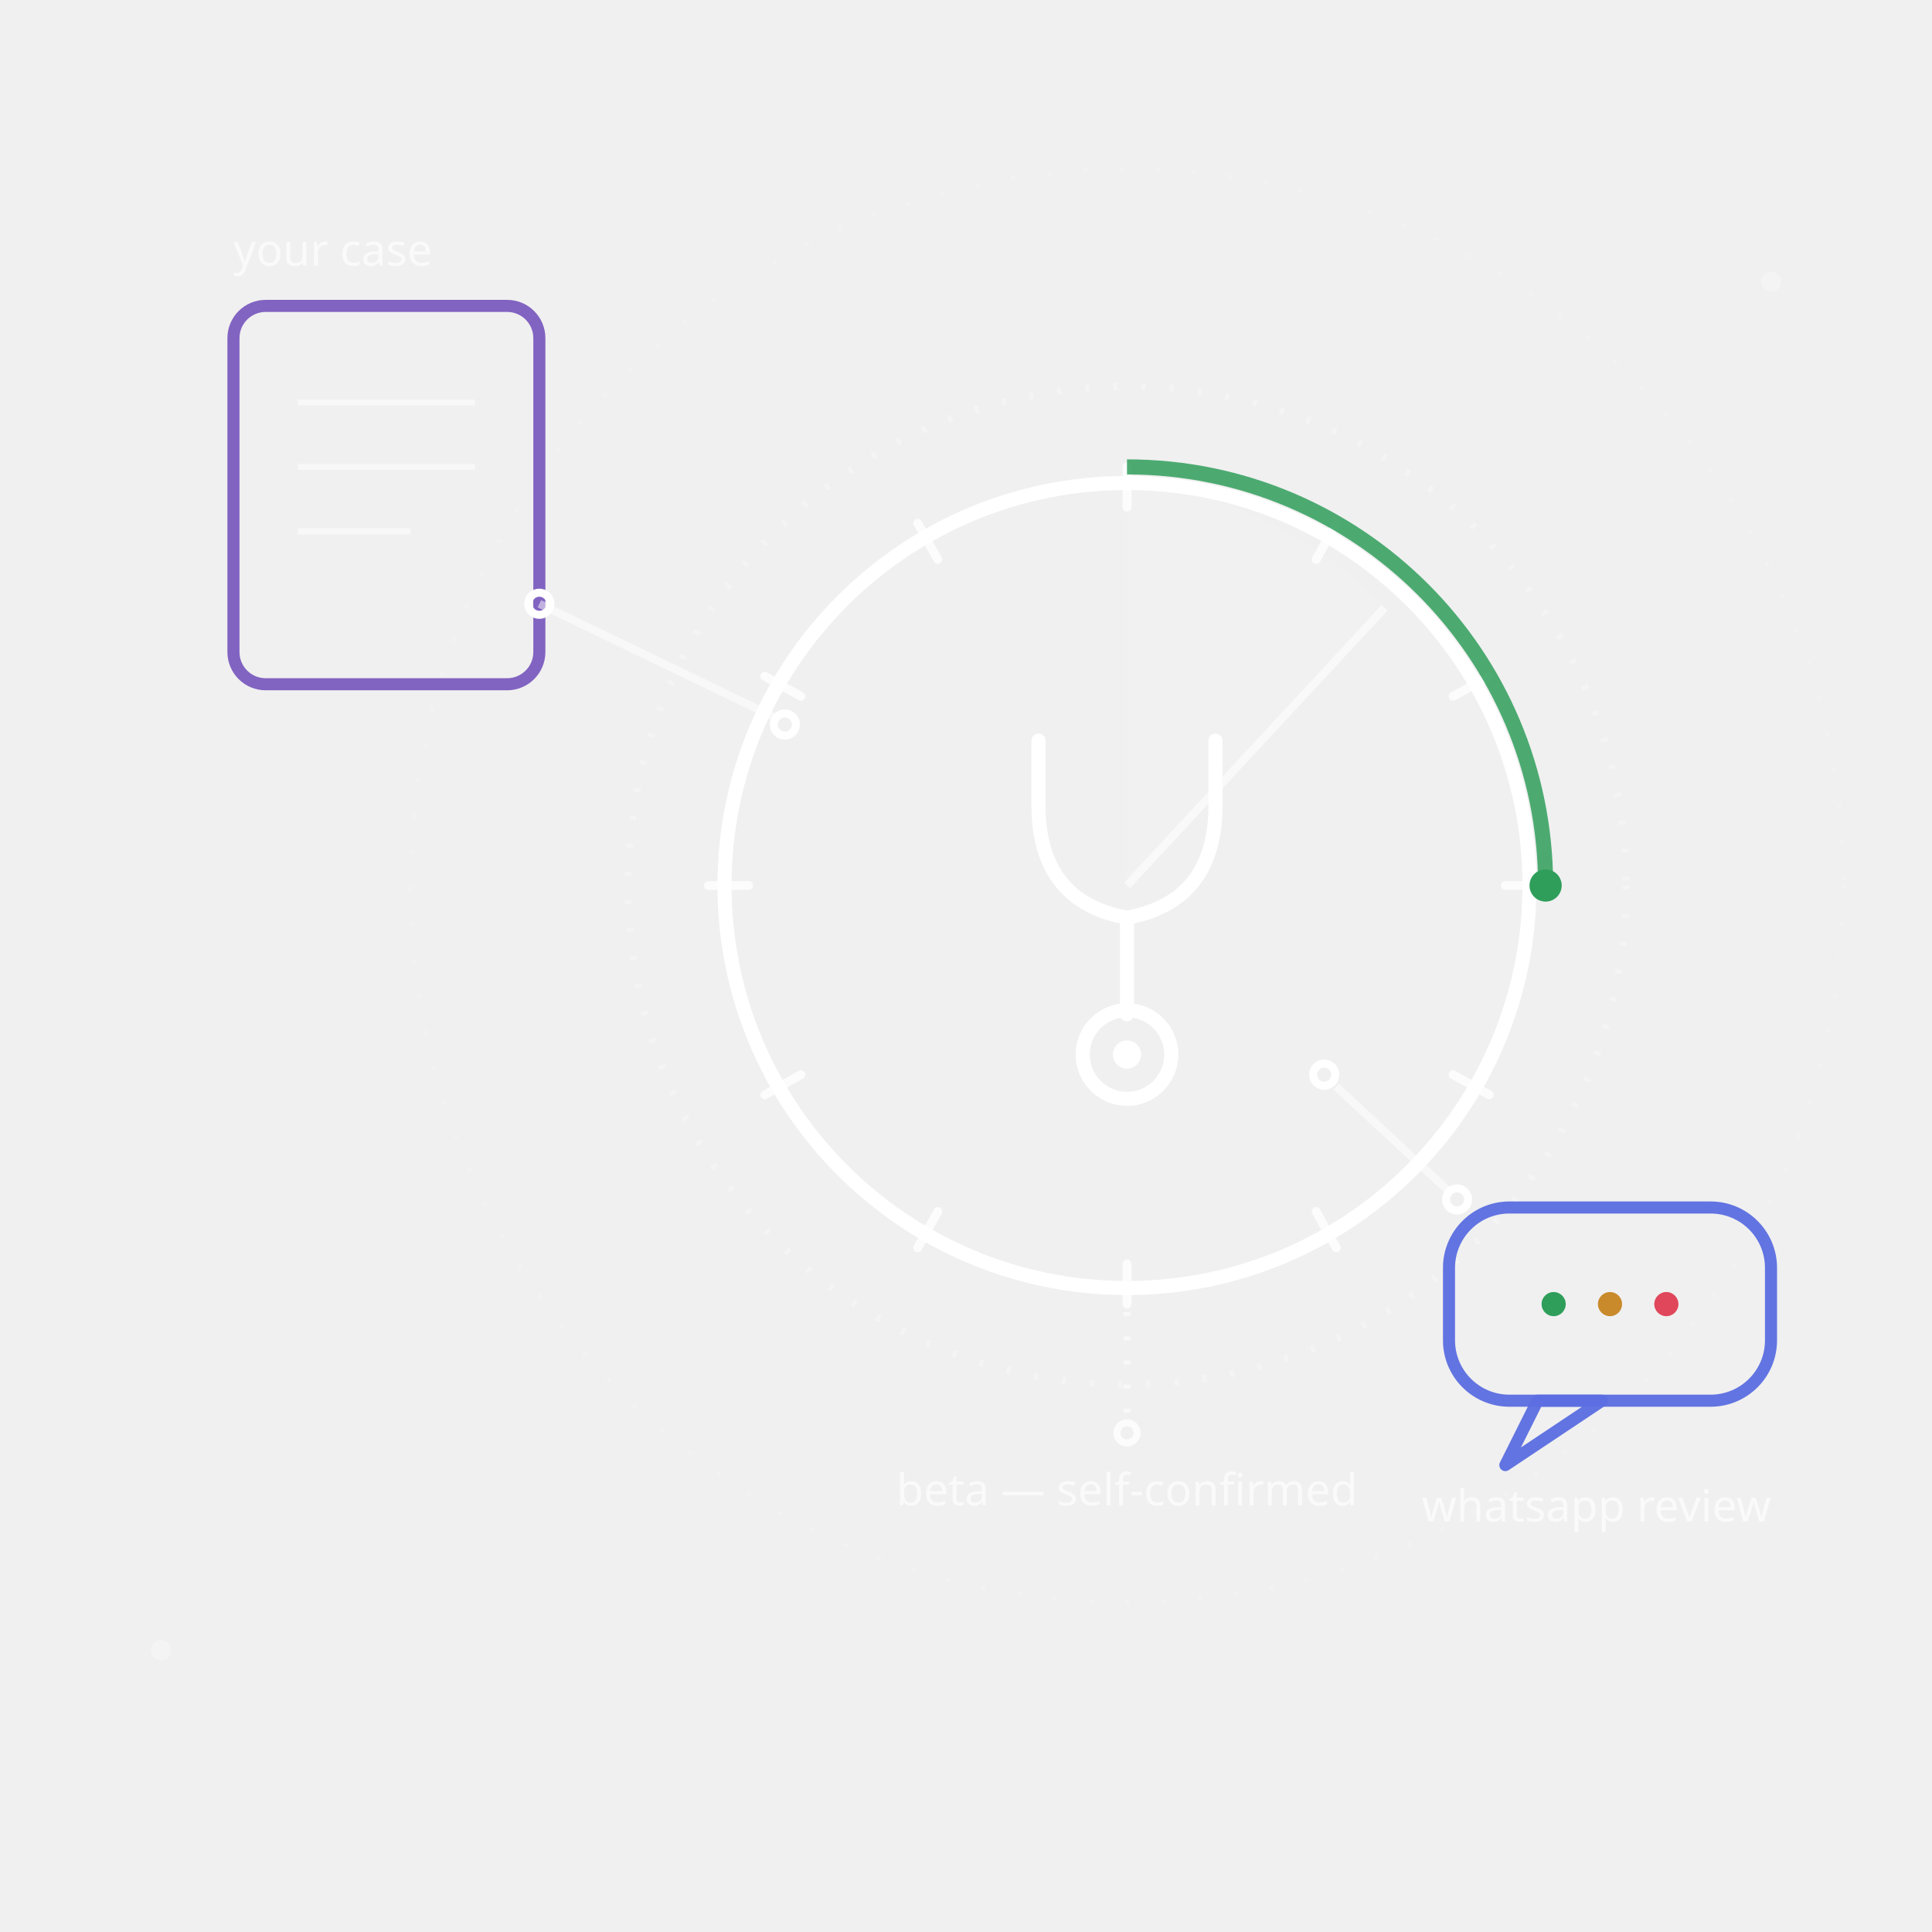
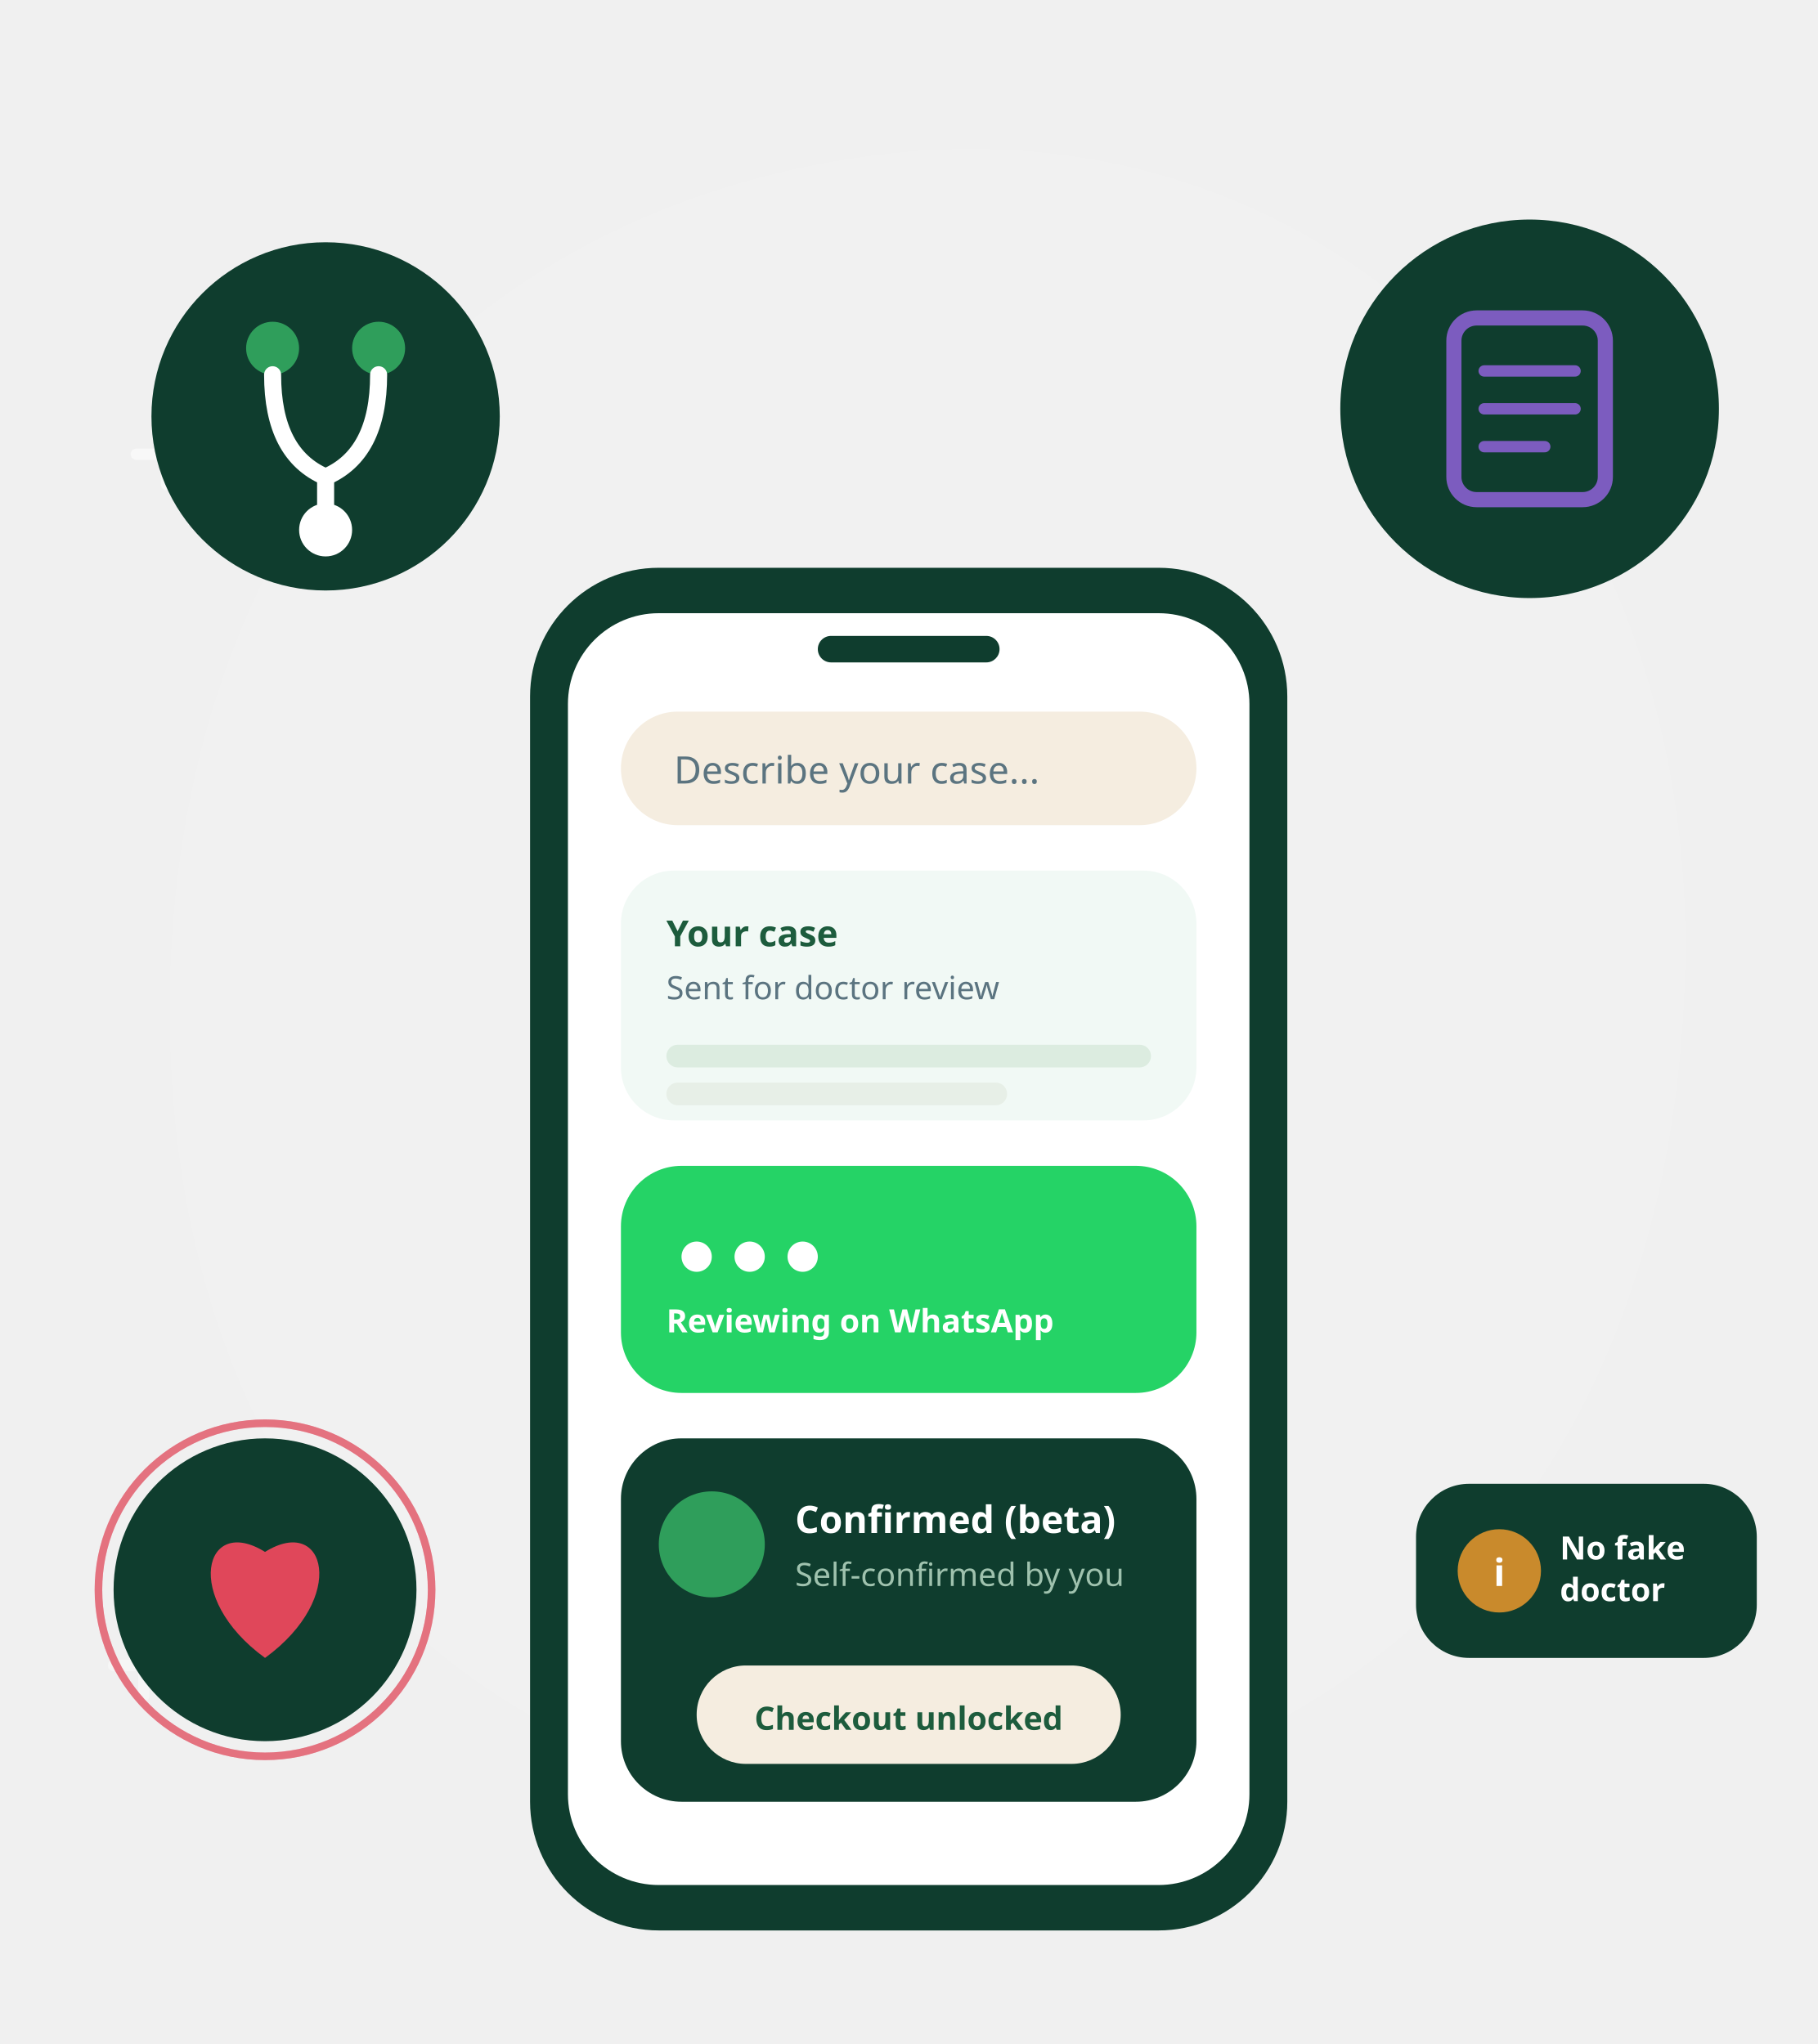
- <svg xmlns="http://www.w3.org/2000/svg" viewBox="0 0 480 480" version="1.1" id="svg-consult-hero">
-   <defs id="defs99" />
+ <svg xmlns="http://www.w3.org/2000/svg" viewBox="0 0 480 540" id="svg-consult-hero">
  <style>
-     @keyframes typingDot { 0%, 60%, 100% { opacity: 0.35; transform: translateY(0); } 30% { opacity: 1; transform: translateY(-2px); } }
-     .typing-dot { animation: typingDot 1.4s ease-in-out infinite; transform-origin: center; }
-     @keyframes radarSweep { from { transform: rotate(0deg); } to { transform: rotate(360deg); } }
-     .radar-sweep { animation: radarSweep 4s linear infinite; transform-origin: 280px 220px; }
-   </style>
-   <circle cx="280" cy="220" r="178" fill="none" stroke="#ffffff" stroke-width="1" stroke-dasharray="1 8" opacity="0.14" id="circle2" />
-   <circle cx="280" cy="220" r="124" fill="none" stroke="#ffffff" stroke-width="1.75" stroke-dasharray="1 6" opacity="0.28" id="circle4" />
-   <g class="radar-sweep">
-     <path d="M280,220 L280,120 A100,100 0 0 1 344,151 Z" fill="#ffffff" opacity="0.1" />
-     <line x1="280" y1="220" x2="344" y2="151" stroke="#ffffff" stroke-width="2" opacity="0.6" />
+ .float{animation:bob 5s ease-in-out infinite}
+ .float.d1{animation-delay:-1.2s}.float.d2{animation-delay:-2.4s}.float.d3{animation-delay:-3.6s}
+ @keyframes bob{0%,100%{transform:translateY(0)}50%{transform:translateY(-8px)}}
+ .pulse{transform-box:fill-box;transform-origin:center;animation:pulse 1.8s ease-in-out infinite}
+ @keyframes pulse{0%,100%{transform:scale(1)}50%{transform:scale(1.1)}}
+ .tick{stroke-dasharray:26;stroke-dashoffset:26;animation:tick 3s ease-in-out infinite}
+ @keyframes tick{0%,10%{stroke-dashoffset:26}30%,90%{stroke-dashoffset:0}100%{stroke-dashoffset:26}}
+ .typing{animation:typedot 1.4s ease-in-out infinite}
+ .typing.t2{animation-delay:.2s}.typing.t3{animation-delay:.4s}
+ @keyframes typedot{0%,60%,100%{opacity:.35;transform:translateY(0)}30%{opacity:1;transform:translateY(-3px)}}
+ .ring{transform-box:fill-box;transform-origin:center;animation:ring 2.4s ease-out infinite}
+ .ring.r2{animation-delay:-1.2s}
+ @keyframes ring{0%{transform:scale(1);opacity:.7}100%{transform:scale(1.8);opacity:0}}
+ .twinkle{transform-box:fill-box;transform-origin:center;animation:tw 2.8s ease-in-out infinite}
+ @keyframes tw{0%,100%{opacity:.25;transform:scale(.8)}50%{opacity:1;transform:scale(1.1)}}
+ .t{font-family:sans-serif}
+ @media (prefers-reduced-motion:reduce){*{animation:none!important}.tick{stroke-dashoffset:0}}
+ </style>
+   <path d="M240 40 C 360 30 450 130 445 260 C 440 400 350 480 235 478 C 120 476 40 390 45 255 C 50 130 130 50 240 40 Z" fill="#ffffff" opacity="0.05" />
+   <g stroke-linecap="round" fill="none">
+     <g class="twinkle" stroke="#ffffff" stroke-width="3" opacity="0.5">
+       <path d="M36 120 H52 M44 112 V128" />
+     </g>
+     <g class="twinkle" stroke="#7C5CBF" stroke-width="3" style="animation-delay:-1s">
+       <path d="M420 90 H436 M428 82 V98" />
+     </g>
+     <g class="twinkle" stroke="#ffffff" stroke-width="3" opacity="0.4" style="animation-delay:-2s">
+       <path d="M30 440 H46 M38 432 V448" />
+     </g>
  </g>
-   <circle cx="280" cy="220" r="100" fill="none" stroke="#ffffff" stroke-width="3.5" id="circle6" />
-   <g stroke="#ffffff" stroke-width="2.2" stroke-linecap="round" opacity="0.8" id="g32">
-     <line x1="374" y1="220" x2="384" y2="220" id="line8" />
-     <line x1="361" y1="267" x2="370" y2="272" id="line10" />
-     <line x1="327" y1="301" x2="332" y2="310" id="line12" />
-     <line x1="280" y1="314" x2="280" y2="324" id="line14" />
-     <line x1="233" y1="301" x2="228" y2="310" id="line16" />
-     <line x1="199" y1="267" x2="190" y2="272" id="line18" />
-     <line x1="186" y1="220" x2="176" y2="220" id="line20" />
-     <line x1="199" y1="173" x2="190" y2="168" id="line22" />
-     <line x1="233" y1="139" x2="228" y2="130" id="line24" />
-     <line x1="280" y1="126" x2="280" y2="116" id="line26" />
-     <line x1="327" y1="139" x2="332" y2="130" id="line28" />
-     <line x1="361" y1="173" x2="370" y2="168" id="line30" />
+   <g class="float d1">
+     <circle cx="86" cy="110" r="46" fill="#0F3D2E" />
+     <g class="pulse">
+       <circle cx="72" cy="92" r="7" fill="#2F9E5B" />
+       <circle cx="100" cy="92" r="7" fill="#2F9E5B" />
+       <path d="M72,99 Q72,120 86,126 Q100,120 100,99" fill="none" stroke="#ffffff" stroke-width="4.5" stroke-linecap="round" />
+       <line x1="86" y1="126" x2="86" y2="136" stroke="#ffffff" stroke-width="4.5" stroke-linecap="round" />
+       <circle cx="86" cy="140" r="7" fill="#ffffff" />
+     </g>
  </g>
-   <path d="M280,116 A104,104 0 0 1 384,220" fill="none" stroke="#2F9E5B" stroke-width="3.75" opacity="0.85" id="path34" />
-   <circle cx="384" cy="220" r="4" fill="#2F9E5B" id="circle36" />
-   <g stroke="#ffffff" stroke-width="3.5" stroke-linecap="round" fill="none" id="g46">
-     <line x1="258" y1="184" x2="258" y2="200" id="line38" />
-     <line x1="302" y1="184" x2="302" y2="200" id="line40" />
-     <path d="M258,200 Q258,224 280,228 Q302,224 302,200" id="path42" />
-     <line x1="280" y1="228" x2="280" y2="252" id="line44" />
+   <g class="float d2">
+     <circle cx="404" cy="108" r="50" fill="#0F3D2E" />
+     <rect x="384" y="84" width="40" height="48" rx="6" fill="none" stroke="#7C5CBF" stroke-width="4" />
+     <line x1="392" y1="98" x2="416" y2="98" stroke="#7C5CBF" stroke-width="3" stroke-linecap="round" />
+     <line x1="392" y1="108" x2="416" y2="108" stroke="#7C5CBF" stroke-width="3" stroke-linecap="round" />
+     <line x1="392" y1="118" x2="408" y2="118" stroke="#7C5CBF" stroke-width="3" stroke-linecap="round" />
  </g>
-   <circle cx="280" cy="262" r="11" fill="none" stroke="#ffffff" stroke-width="3.5" id="circle48" />
-   <circle cx="280" cy="262" r="3.5" fill="#ffffff" id="circle50" />
-   <rect x="58" y="76" width="76" height="94" rx="8" fill="none" stroke="#7C5CBF" stroke-width="3" opacity="0.95" id="rect52" />
-   <line x1="74" y1="100" x2="118" y2="100" stroke="#ffffff" stroke-width="1.5" opacity="0.55" id="line54" />
-   <line x1="74" y1="116" x2="118" y2="116" stroke="#ffffff" stroke-width="1.5" opacity="0.55" id="line56" />
-   <line x1="74" y1="132" x2="102" y2="132" stroke="#ffffff" stroke-width="1.5" opacity="0.55" id="line58" />
-   <path d="M134,150 L192,178" stroke="#ffffff" stroke-width="2" opacity="0.5" fill="none" id="path60" />
-   <circle cx="134" cy="150" r="2.75" fill="none" stroke="#ffffff" stroke-width="2" id="circle62" />
-   <circle cx="195" cy="180" r="2.75" fill="none" stroke="#ffffff" stroke-width="2" id="circle64" />
-   <text x="58" y="66" font-family="sans-serif" font-size="11" fill="#ffffff" opacity="0.65" id="text66">your case</text>
-   <rect x="360" y="300" width="80" height="48" rx="15" fill="none" stroke="#5B6EE1" stroke-width="3" opacity="0.95" id="rect68" />
-   <path d="M382,348 L374,364 L398,348 Z" fill="none" stroke="#5B6EE1" stroke-width="3" stroke-linejoin="round" opacity="0.95" id="path70" />
-   <circle cx="386" cy="324" r="3" fill="#2F9E5B" id="circle72" class="typing-dot" style="animation-delay:0s" />
-   <circle cx="400" cy="324" r="3" fill="#C98A2C" id="circle74" class="typing-dot" style="animation-delay:0.2s" />
-   <circle cx="414" cy="324" r="3" fill="#E0475A" id="circle76" class="typing-dot" style="animation-delay:0.4s" />
-   <path d="M360,296 L332,270" stroke="#ffffff" stroke-width="2" opacity="0.5" fill="none" id="path78" />
-   <circle cx="362" cy="298" r="2.75" fill="none" stroke="#ffffff" stroke-width="2" id="circle80" />
-   <circle cx="329" cy="267" r="2.75" fill="none" stroke="#ffffff" stroke-width="2" id="circle82" />
-   <text x="440" y="378" text-anchor="end" font-family="sans-serif" font-size="11" fill="#ffffff" opacity="0.65" id="text84">whatsapp review</text>
-   <path d="M280,320 L280,352" stroke="#ffffff" stroke-width="1.75" stroke-dasharray="1 5" opacity="0.5" id="path86" />
-   <circle cx="280" cy="356" r="2.5" fill="none" stroke="#ffffff" stroke-width="1.75" opacity="0.8" id="circle88" />
-   <text x="280" y="374" text-anchor="middle" font-family="sans-serif" font-size="11" fill="#ffffff" opacity="0.65" id="text90">beta — self-confirmed</text>
-   <circle cx="40" cy="410" r="2.5" fill="#ffffff" opacity="0.3" id="circle92" />
-   <circle cx="440" cy="70" r="2.5" fill="#ffffff" opacity="0.25" id="circle94" />
+   <g class="float">
+     <rect x="140" y="150" width="200" height="360" rx="34" fill="#0F3D2E" />
+     <rect x="150" y="162" width="180" height="336" rx="24" fill="#ffffff" />
+     <rect x="216" y="168" width="48" height="7" rx="3.5" fill="#0F3D2E" />
+     <rect x="164" y="188" width="152" height="30" rx="15" fill="#F5EDE0" />
+     <text class="t" x="178" y="207" font-size="10" fill="#5B7480">Describe your case...</text>
+     <rect x="164" y="230" width="152" height="66" rx="14" fill="#F1F9F5" />
+     <text class="t" x="176" y="250" font-size="9.5" font-weight="700" fill="#1D5C3D">Your case</text>
+     <text class="t" x="176" y="264" font-size="8.5" fill="#5B7480">Sent for doctor review</text>
+     <rect x="176" y="276" width="128" height="6" rx="3" fill="#DCECE0" />
+     <rect x="176" y="286" width="90" height="6" rx="3" fill="#E7EFE7" />
+     <rect x="164" y="308" width="152" height="60" rx="16" fill="#25D366" />
+     <circle cx="184" cy="332" r="4" fill="#ffffff" class="typing" />
+     <circle cx="198" cy="332" r="4" fill="#ffffff" class="typing t2" />
+     <circle cx="212" cy="332" r="4" fill="#ffffff" class="typing t3" />
+     <text class="t" x="176" y="352" font-size="8.5" font-weight="700" fill="#ffffff">Reviewing on WhatsApp</text>
+     <rect x="164" y="380" width="152" height="96" rx="16" fill="#0F3D2E" />
+     <circle cx="188" cy="408" r="14" fill="#2F9E5B" />
+     <path class="tick" d="M181,408 L186,414 L196,400" fill="none" stroke="#ffffff" stroke-width="3" stroke-linecap="round" stroke-linejoin="round" />
+     <text class="t" x="210" y="405" font-size="10" font-weight="700" fill="#ffffff">Confirmed (beta)</text>
+     <text class="t" x="210" y="419" font-size="8.5" fill="#9FC2AE">Self-confirmed by you</text>
+     <rect x="184" y="440" width="112" height="26" rx="13" fill="#F5EDE0" />
+     <text class="t" x="240" y="457" font-size="8.5" font-weight="700" fill="#1D5C3D" text-anchor="middle">Checkout unlocked</text>
+   </g>
+   <g class="float d3">
+     <circle cx="70" cy="420" r="40" fill="#0F3D2E" />
+     <path class="pulse" d="M70 438 C 48 422 54 400 70 410 C 86 400 92 422 70 438 Z" fill="#E0475A" />
+     <circle class="ring" cx="70" cy="420" r="44" fill="none" stroke="#E0475A" stroke-width="2" opacity="0.5" />
+     <circle class="ring r2" cx="70" cy="420" r="44" fill="none" stroke="#E0475A" stroke-width="2" opacity="0.5" />
+   </g>
+   <g class="float d2">
+     <rect x="374" y="392" width="90" height="46" rx="14" fill="#0F3D2E" />
+     <circle cx="396" cy="415" r="11" fill="#C98A2C" />
+     <text class="t" x="396" y="419" font-size="10" font-weight="700" fill="#ffffff" text-anchor="middle">i</text>
+     <text class="t" x="412" y="412" font-size="8.5" font-weight="700" fill="#ffffff">No fake</text>
+     <text class="t" x="412" y="423" font-size="8.5" font-weight="700" fill="#ffffff">doctor</text>
+   </g>
</svg>
